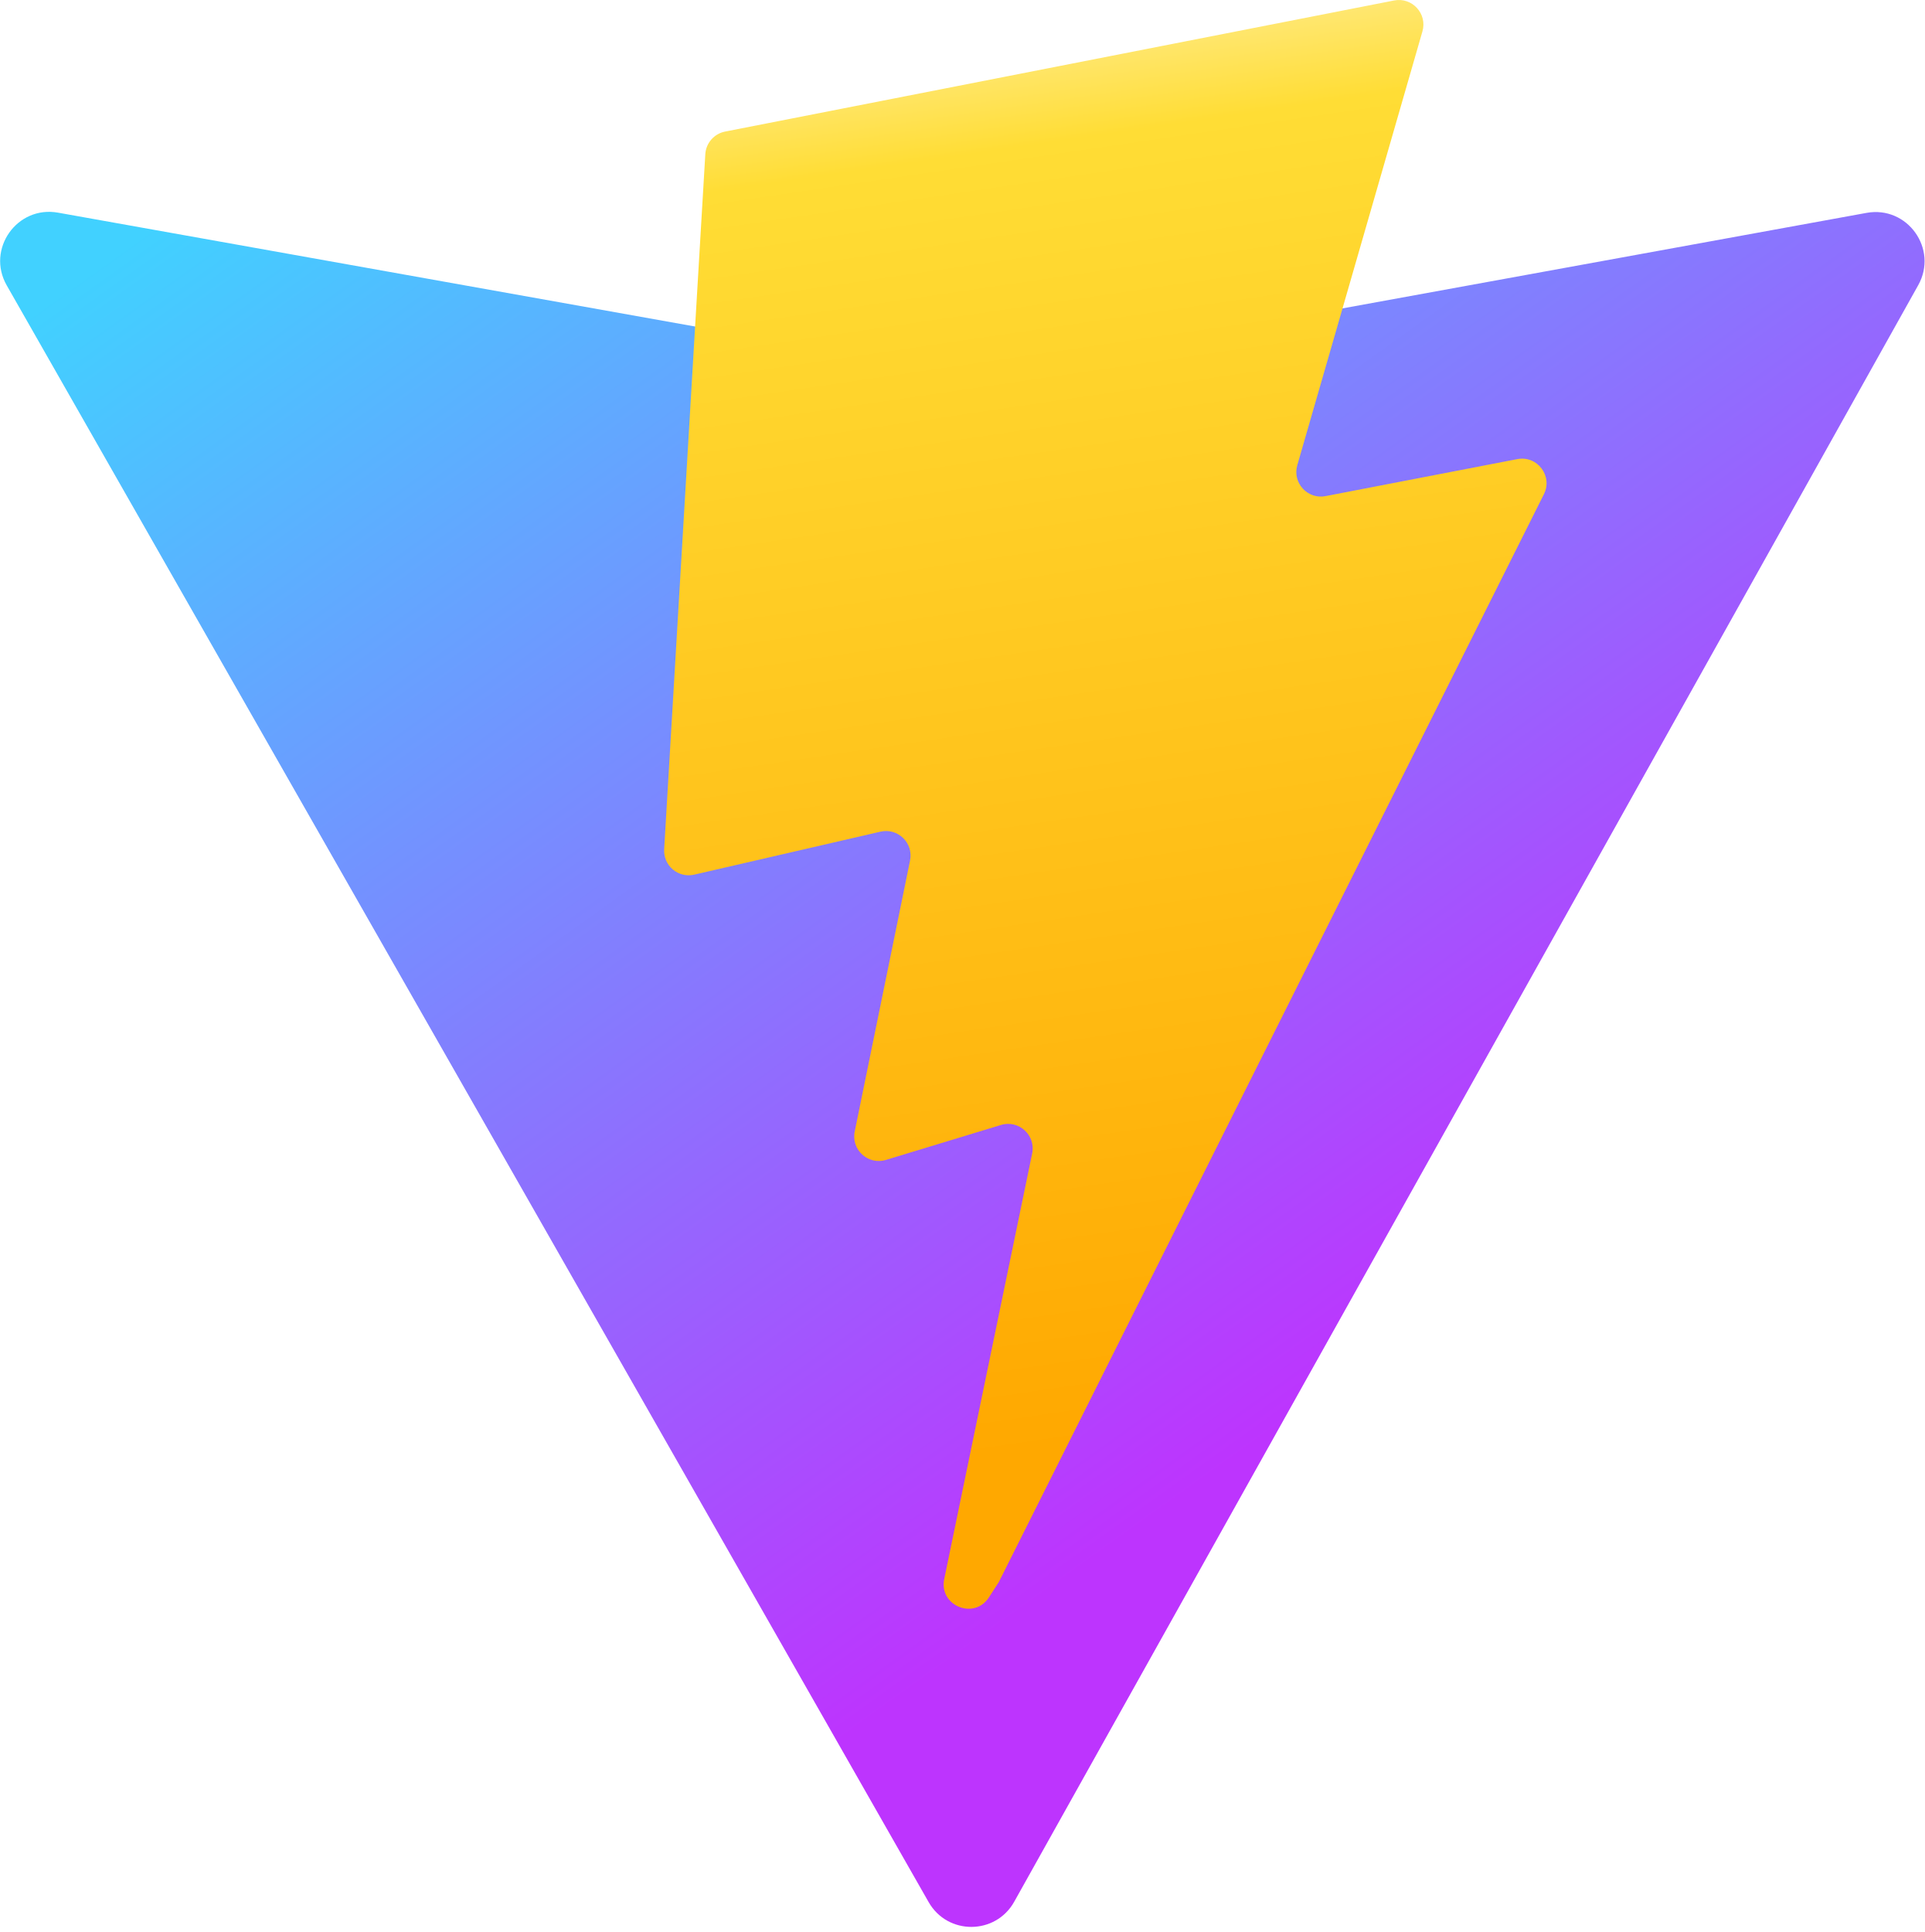
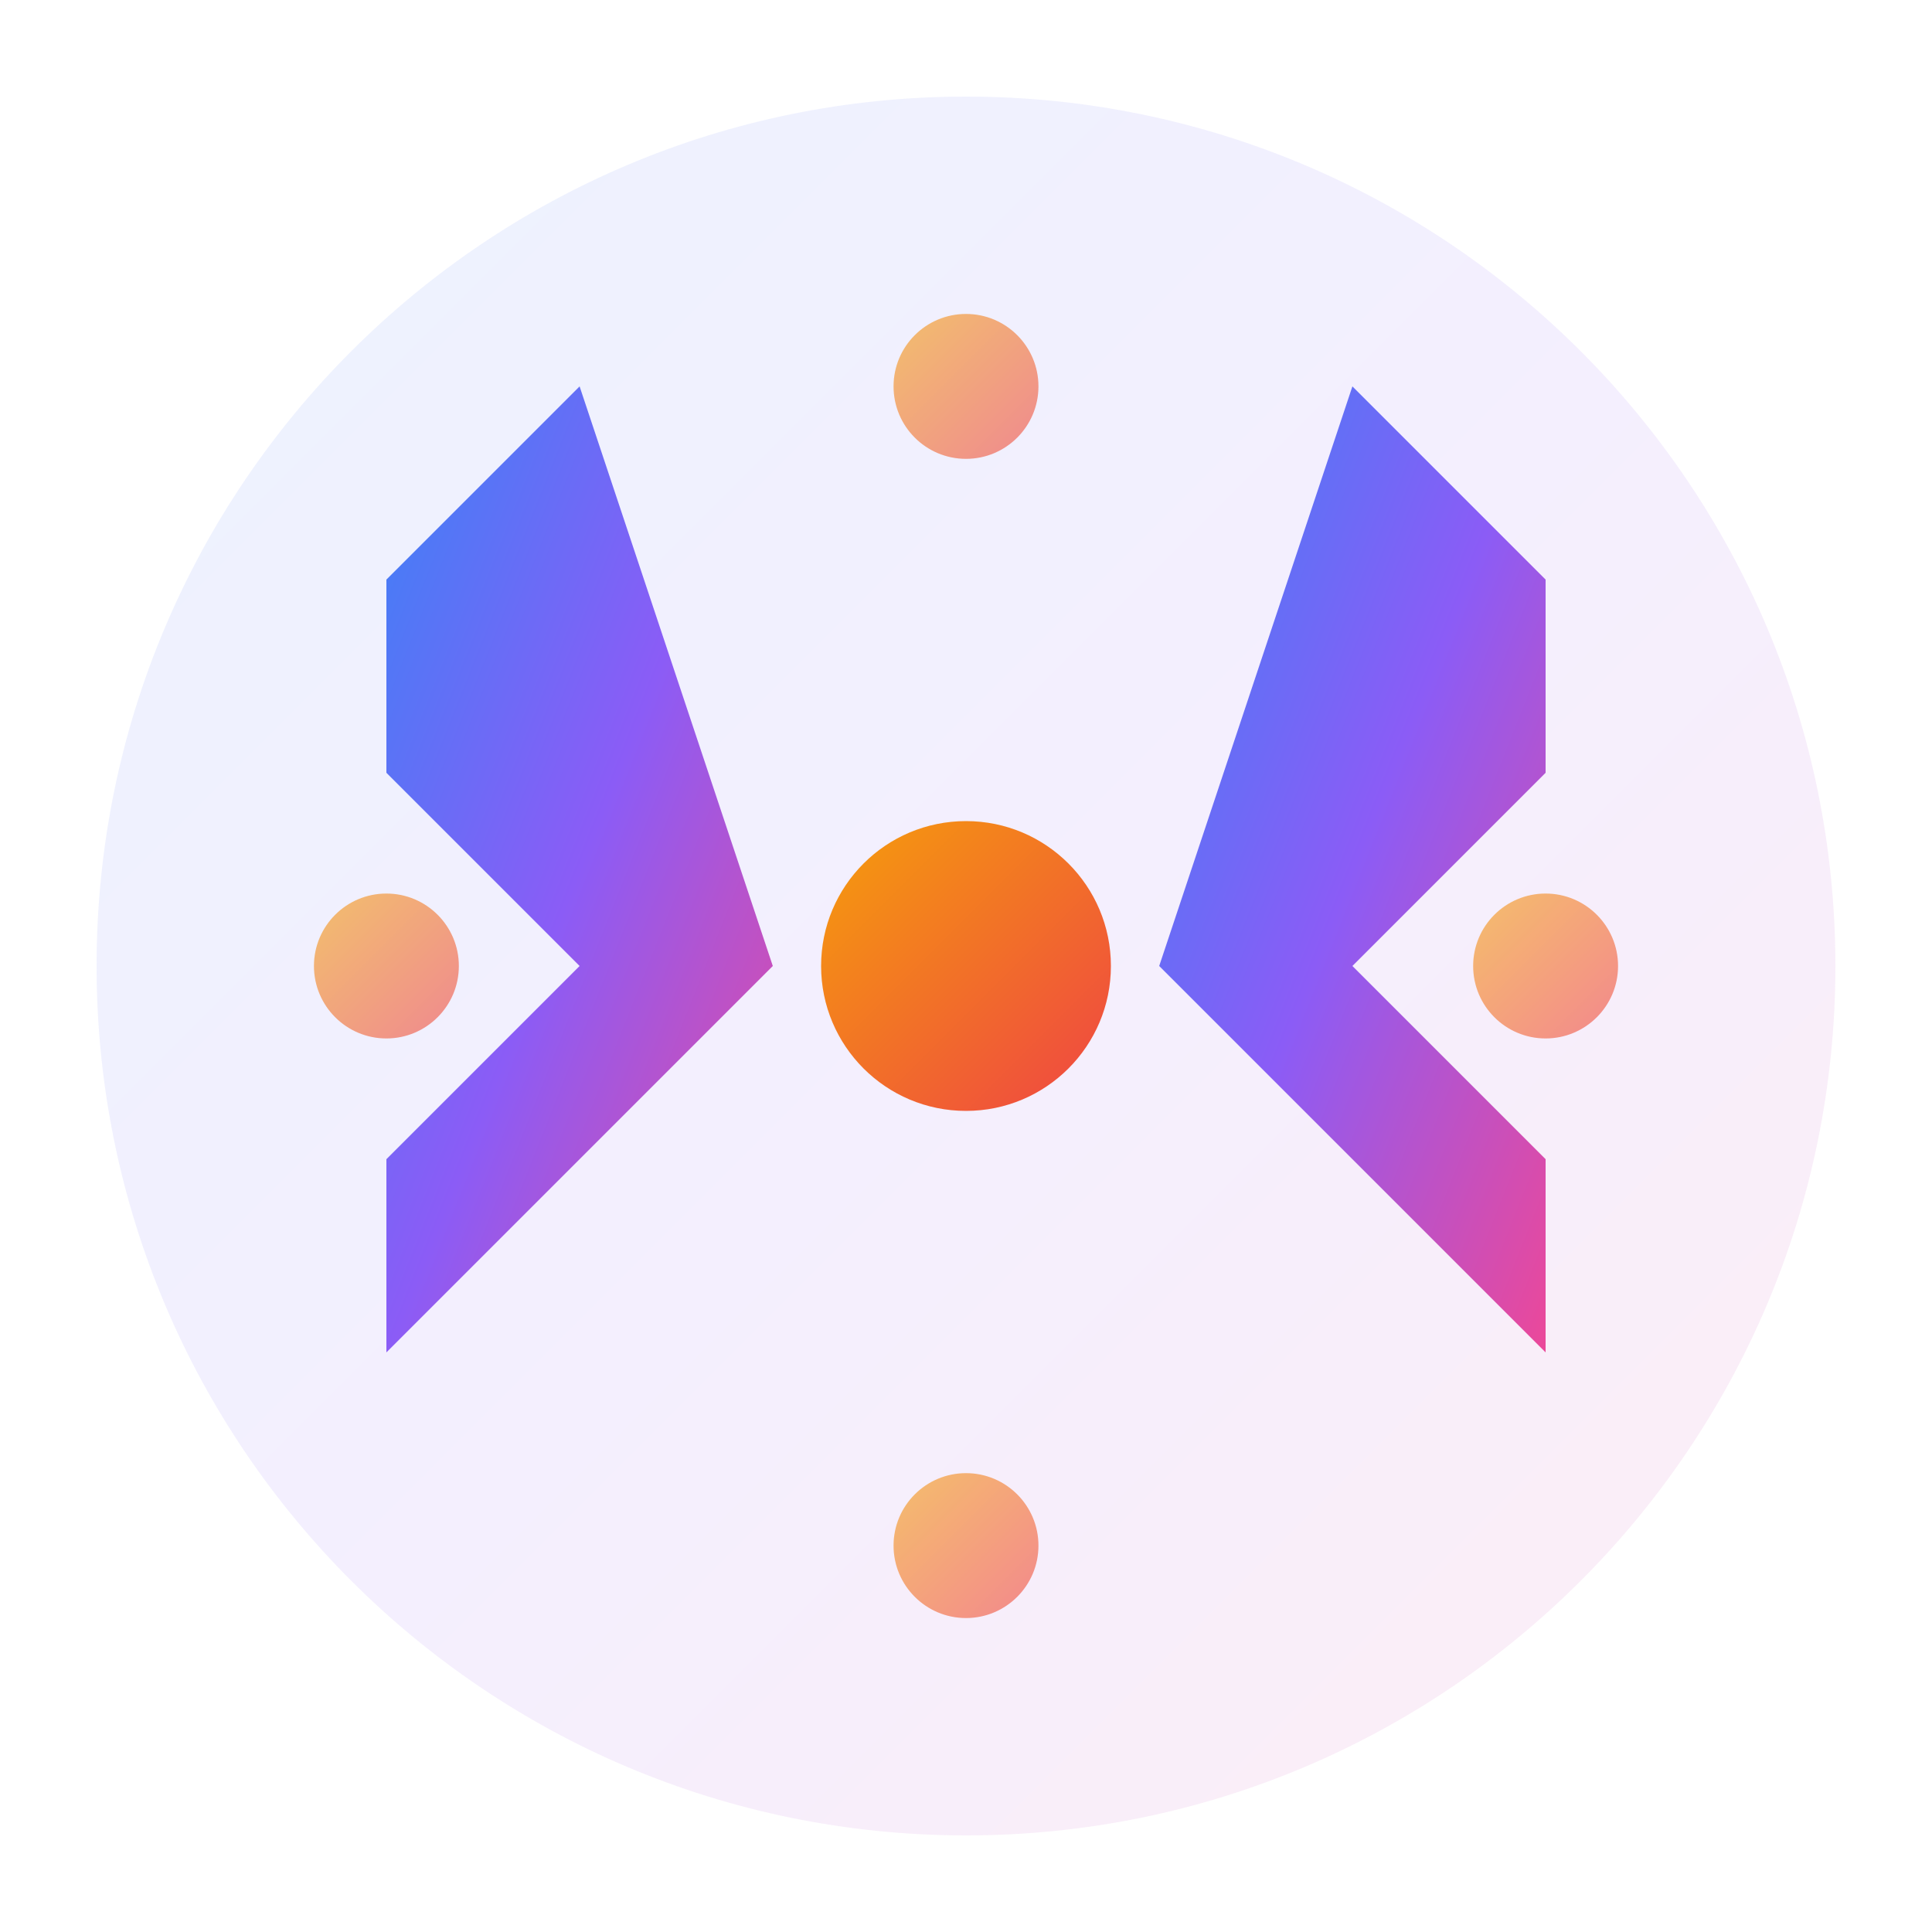
- <svg xmlns="http://www.w3.org/2000/svg" aria-hidden="true" role="img" class="iconify iconify--logos" width="31.88" height="32" preserveAspectRatio="xMidYMid meet" viewBox="0 0 256 257">
+ <svg xmlns="http://www.w3.org/2000/svg" width="40" height="40" viewBox="0 0 40 40" fill="none">
  <defs>
-     <linearGradient id="IconifyId1813088fe1fbc01fb466" x1="-.828%" x2="57.636%" y1="7.652%" y2="78.411%">
-       <stop offset="0%" stop-color="#41D1FF" />
-       <stop offset="100%" stop-color="#BD34FE" />
+     <linearGradient id="gradient1" x1="0%" y1="0%" x2="100%" y2="100%">
+       <stop offset="0%" stop-color="#3B82F6" />
+       <stop offset="50%" stop-color="#8B5CF6" />
+       <stop offset="100%" stop-color="#EC4899" />
    </linearGradient>
-     <linearGradient id="IconifyId1813088fe1fbc01fb467" x1="43.376%" x2="50.316%" y1="2.242%" y2="89.03%">
-       <stop offset="0%" stop-color="#FFEA83" />
-       <stop offset="8.333%" stop-color="#FFDD35" />
-       <stop offset="100%" stop-color="#FFA800" />
+     <linearGradient id="gradient2" x1="0%" y1="0%" x2="100%" y2="100%">
+       <stop offset="0%" stop-color="#F59E0B" />
+       <stop offset="100%" stop-color="#EF4444" />
    </linearGradient>
  </defs>
-   <path fill="url(#IconifyId1813088fe1fbc01fb466)" d="M255.153 37.938L134.897 252.976c-2.483 4.44-8.862 4.466-11.382.048L.875 37.958c-2.746-4.814 1.371-10.646 6.827-9.67l120.385 21.517a6.537 6.537 0 0 0 2.322-.004l117.867-21.483c5.438-.991 9.574 4.796 6.877 9.62Z" />
-   <path fill="url(#IconifyId1813088fe1fbc01fb467)" d="M185.432.063L96.44 17.501a3.268 3.268 0 0 0-2.634 3.014l-5.474 92.456a3.268 3.268 0 0 0 3.997 3.378l24.777-5.718c2.318-.535 4.413 1.507 3.936 3.838l-7.361 36.047c-.495 2.426 1.782 4.5 4.151 3.78l15.304-4.649c2.372-.72 4.652 1.36 4.15 3.788l-11.698 56.621c-.732 3.542 3.979 5.473 5.943 2.437l1.313-2.028l72.516-144.72c1.215-2.423-.88-5.186-3.54-4.672l-25.505 4.922c-2.396.462-4.435-1.77-3.759-4.114l16.646-57.705c.677-2.35-1.37-4.583-3.769-4.113Z" />
+   <circle cx="20" cy="20" r="18" fill="url(#gradient1)" opacity="0.1" />
+   <path d="M12 8L8 12V16L12 20L8 24V28L16 20L12 8Z" fill="url(#gradient1)" />
+   <path d="M28 8L32 12V16L28 20L32 24V28L24 20L28 8Z" fill="url(#gradient1)" />
+   <circle cx="20" cy="20" r="3" fill="url(#gradient2)" />
+   <circle cx="20" cy="8" r="1.5" fill="url(#gradient2)" opacity="0.6" />
+   <circle cx="20" cy="32" r="1.5" fill="url(#gradient2)" opacity="0.6" />
+   <circle cx="8" cy="20" r="1.5" fill="url(#gradient2)" opacity="0.6" />
+   <circle cx="32" cy="20" r="1.5" fill="url(#gradient2)" opacity="0.6" />
</svg>
